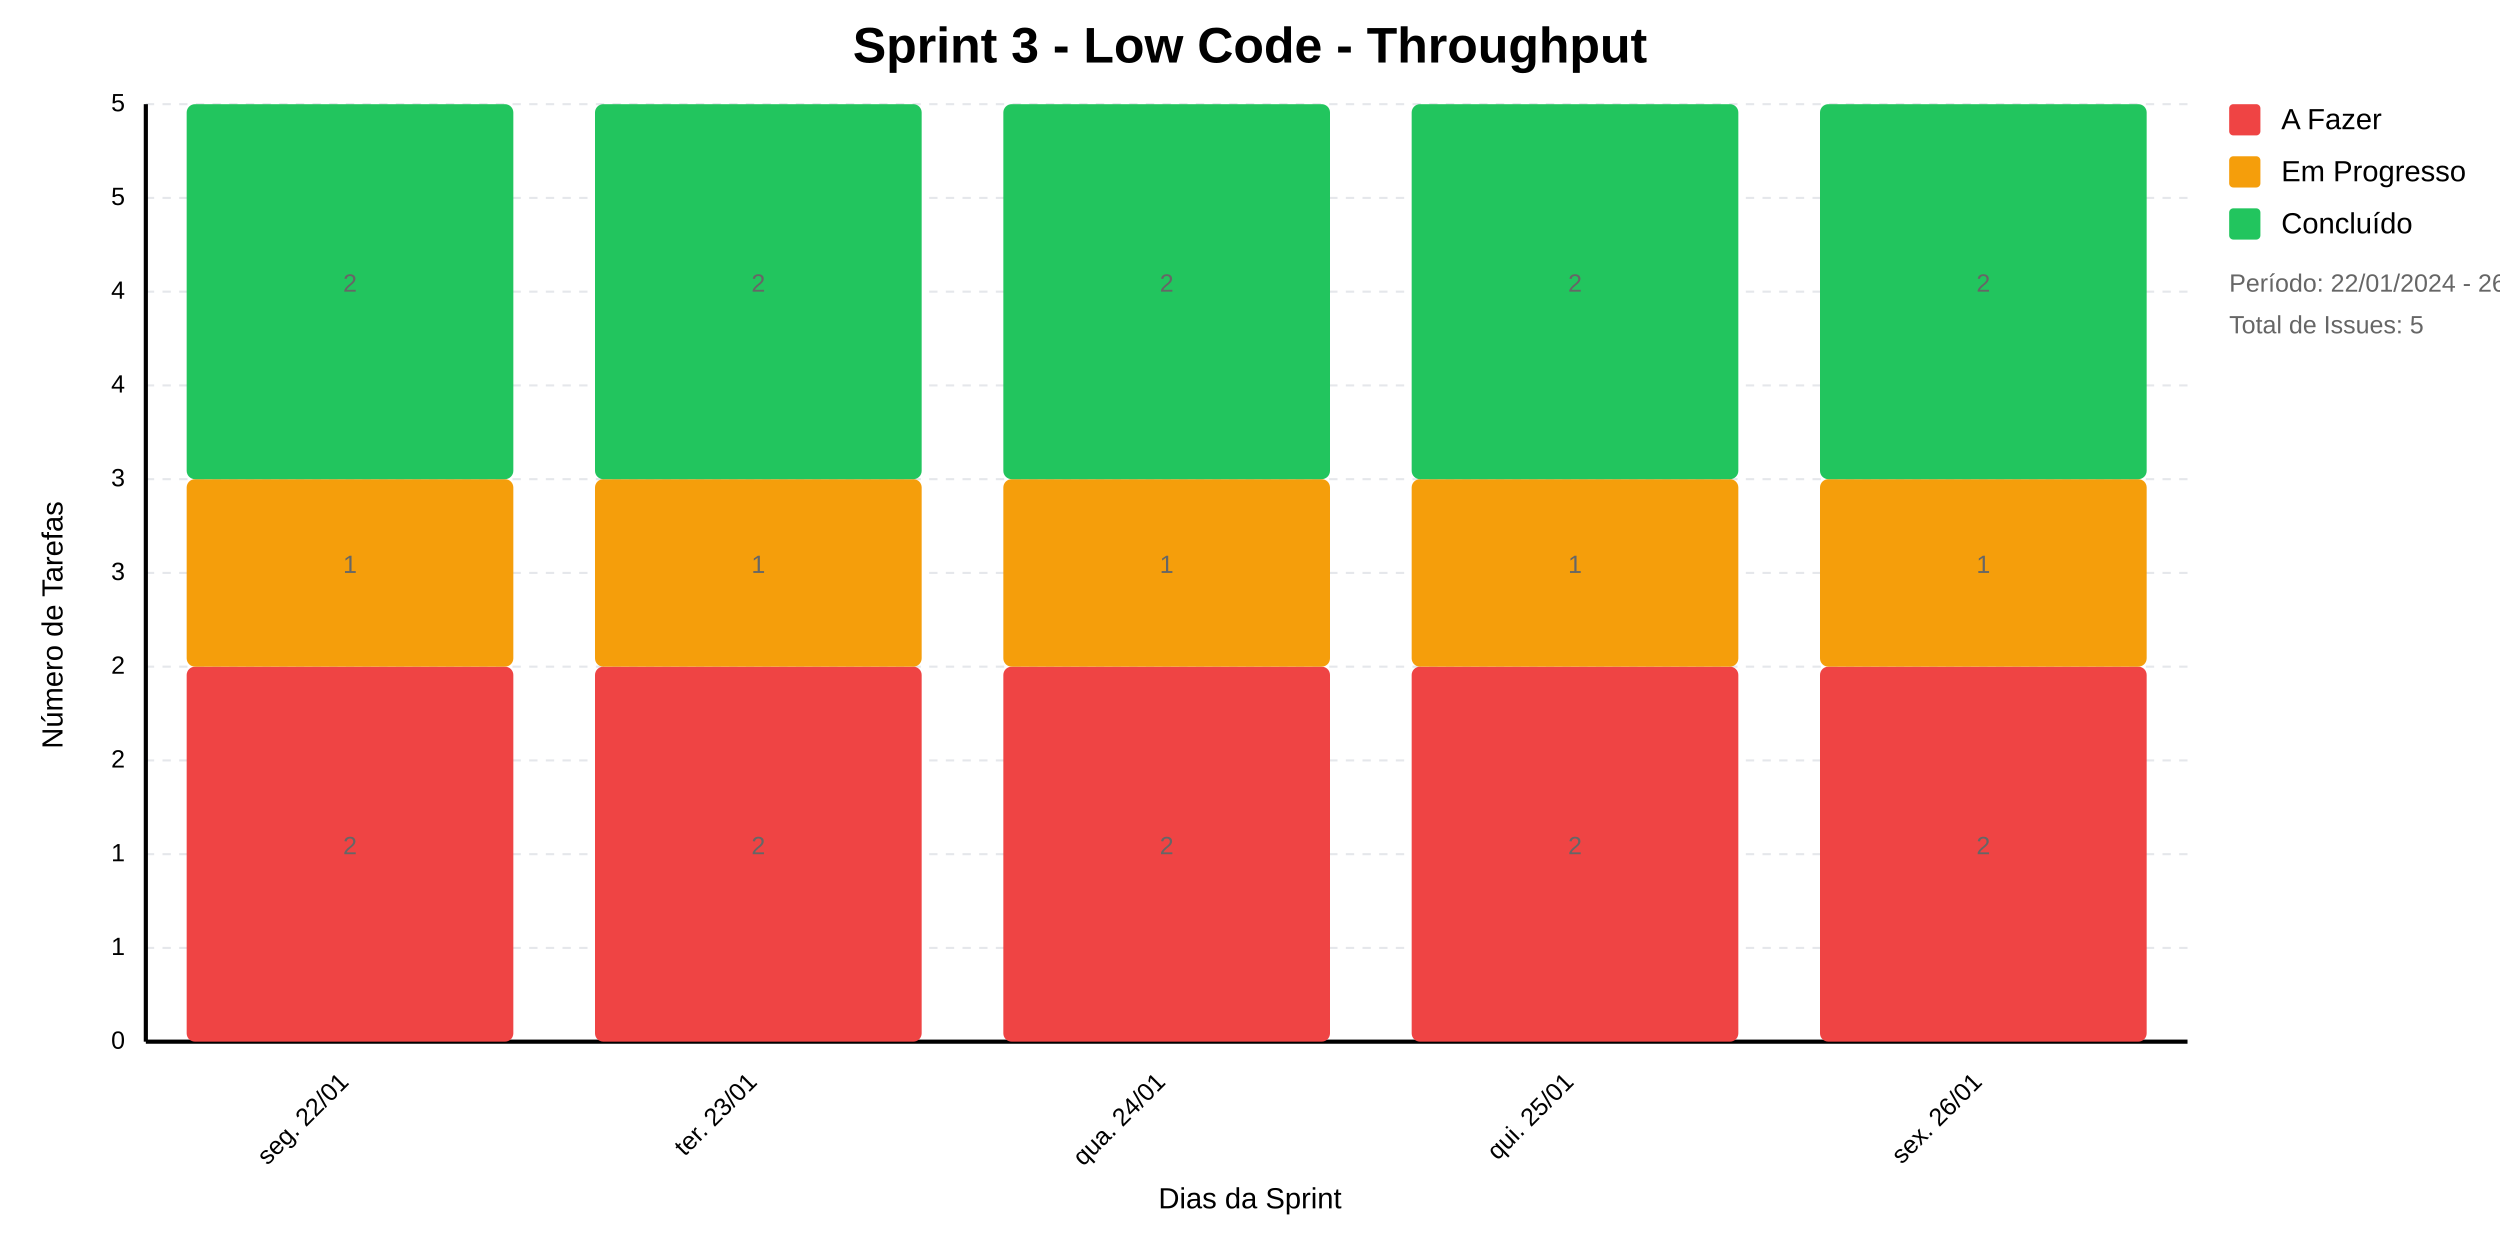
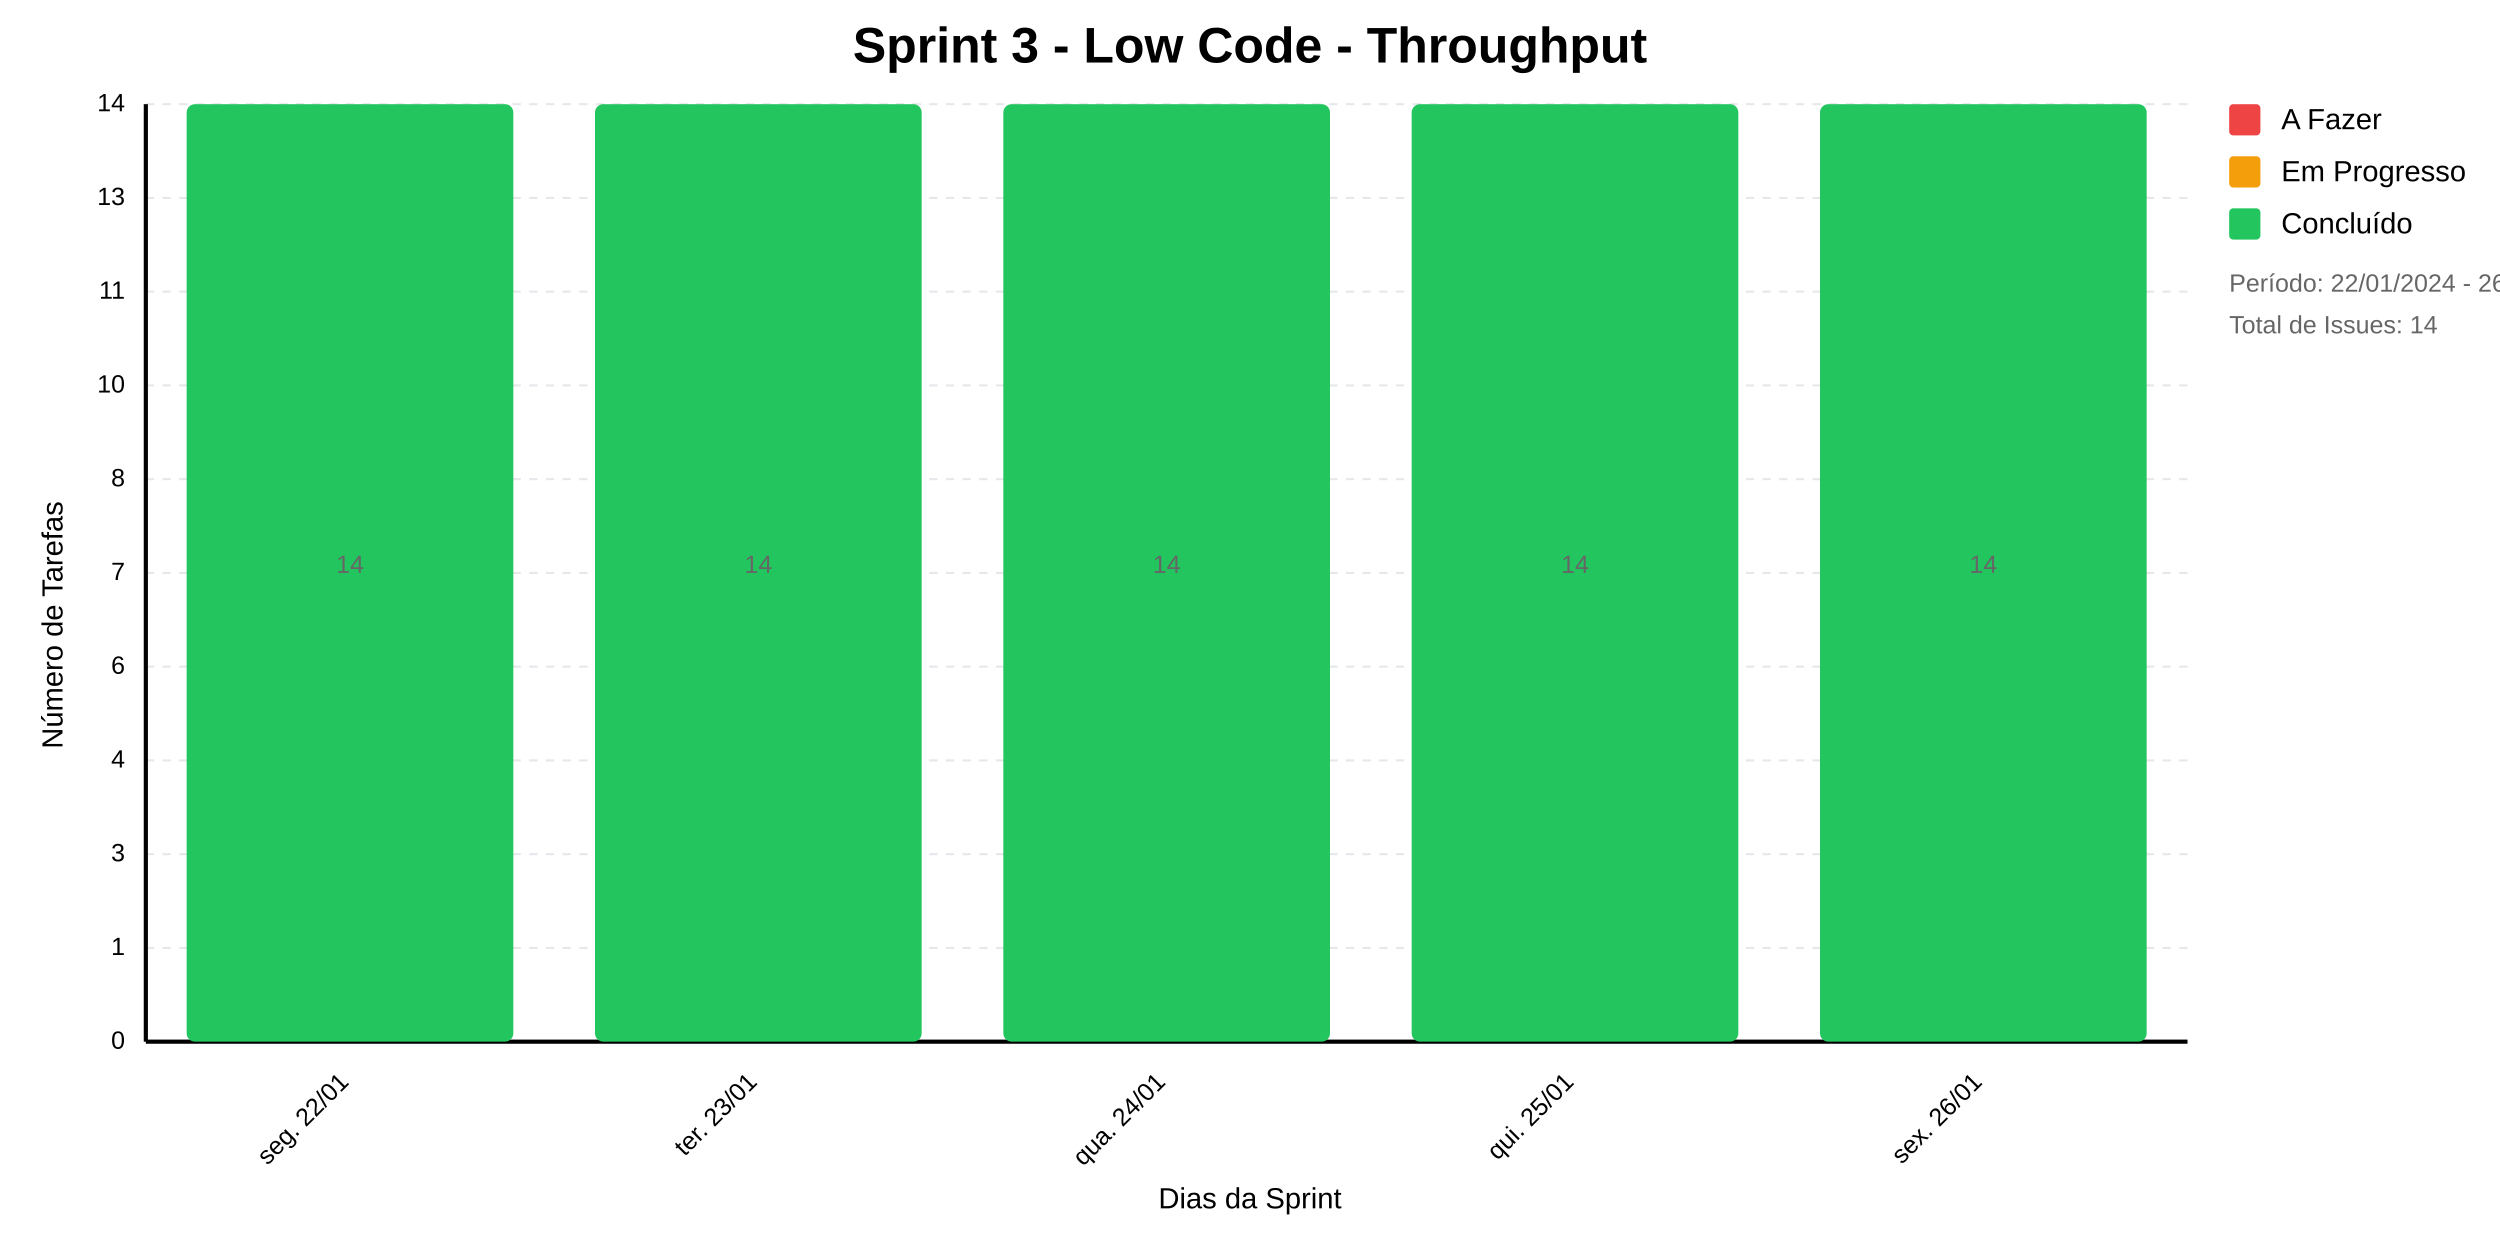
<svg xmlns="http://www.w3.org/2000/svg" viewBox="0 0 1200 600">
  <defs>
    <style>
            text { font-family: Arial, sans-serif; }
            .title { font-size: 24px; font-weight: bold; }
            .label { font-size: 14px; }
            .value { font-size: 12px; fill: #666666; }
            .axis { font-size: 12px; }
            .legend { font-size: 14px; }
          </style>
  </defs>
  <rect width="1200" height="600" fill="white" />
  <line x1="70" y1="50" x2="1050" y2="50" stroke="#e5e7eb" stroke-dasharray="4" />
-   <text x="60" y="50" text-anchor="end" class="axis" dominant-baseline="middle">5</text>
+   <text x="60" y="50" text-anchor="end" class="axis" dominant-baseline="middle">14</text>
  <line x1="70" y1="95" x2="1050" y2="95" stroke="#e5e7eb" stroke-dasharray="4" />
-   <text x="60" y="95" text-anchor="end" class="axis" dominant-baseline="middle">5</text>
+   <text x="60" y="95" text-anchor="end" class="axis" dominant-baseline="middle">13</text>
  <line x1="70" y1="140" x2="1050" y2="140" stroke="#e5e7eb" stroke-dasharray="4" />
-   <text x="60" y="140" text-anchor="end" class="axis" dominant-baseline="middle">4</text>
+   <text x="60" y="140" text-anchor="end" class="axis" dominant-baseline="middle">11</text>
  <line x1="70" y1="185" x2="1050" y2="185" stroke="#e5e7eb" stroke-dasharray="4" />
-   <text x="60" y="185" text-anchor="end" class="axis" dominant-baseline="middle">4</text>
+   <text x="60" y="185" text-anchor="end" class="axis" dominant-baseline="middle">10</text>
  <line x1="70" y1="230" x2="1050" y2="230" stroke="#e5e7eb" stroke-dasharray="4" />
-   <text x="60" y="230" text-anchor="end" class="axis" dominant-baseline="middle">3</text>
+   <text x="60" y="230" text-anchor="end" class="axis" dominant-baseline="middle">8</text>
  <line x1="70" y1="275" x2="1050" y2="275" stroke="#e5e7eb" stroke-dasharray="4" />
-   <text x="60" y="275" text-anchor="end" class="axis" dominant-baseline="middle">3</text>
+   <text x="60" y="275" text-anchor="end" class="axis" dominant-baseline="middle">7</text>
  <line x1="70" y1="320" x2="1050" y2="320" stroke="#e5e7eb" stroke-dasharray="4" />
-   <text x="60" y="320" text-anchor="end" class="axis" dominant-baseline="middle">2</text>
+   <text x="60" y="320" text-anchor="end" class="axis" dominant-baseline="middle">6</text>
  <line x1="70" y1="365" x2="1050" y2="365" stroke="#e5e7eb" stroke-dasharray="4" />
-   <text x="60" y="365" text-anchor="end" class="axis" dominant-baseline="middle">2</text>
+   <text x="60" y="365" text-anchor="end" class="axis" dominant-baseline="middle">4</text>
  <line x1="70" y1="410" x2="1050" y2="410" stroke="#e5e7eb" stroke-dasharray="4" />
-   <text x="60" y="410" text-anchor="end" class="axis" dominant-baseline="middle">1</text>
+   <text x="60" y="410" text-anchor="end" class="axis" dominant-baseline="middle">3</text>
  <line x1="70" y1="455" x2="1050" y2="455" stroke="#e5e7eb" stroke-dasharray="4" />
  <text x="60" y="455" text-anchor="end" class="axis" dominant-baseline="middle">1</text>
  <line x1="70" y1="500" x2="1050" y2="500" stroke="#e5e7eb" stroke-dasharray="4" />
  <text x="60" y="500" text-anchor="end" class="axis" dominant-baseline="middle">0</text>
  <line x1="70" y1="50" x2="70" y2="500" stroke="black" stroke-width="2" />
  <line x1="70" y1="500" x2="1050" y2="500" stroke="black" stroke-width="2" />
  <text transform="rotate(-90 30 300)" x="30" y="300" text-anchor="middle" class="label">Número de Tarefas</text>
  <text x="600" y="580" text-anchor="middle" class="label">Dias da Sprint</text>
  <g>
-     <rect x="89.6" y="320" width="156.8" height="180" fill="#ef4444" rx="4" />
-     <rect x="89.6" y="230" width="156.8" height="90" fill="#f59e0b" rx="4" />
-     <rect x="89.6" y="50" width="156.8" height="180" fill="#22c55e" rx="4" />
+     <rect x="89.6" y="500" width="156.8" height="0" fill="#ef4444" rx="4" />
+     <rect x="89.6" y="500" width="156.8" height="0" fill="#f59e0b" rx="4" />
+     <rect x="89.6" y="50" width="156.8" height="450" fill="#22c55e" rx="4" />
    <text transform="rotate(-45 168 520)" x="168" y="520" text-anchor="end" class="axis">seg. 22/01</text>
-     <text x="168" y="410" text-anchor="middle" class="value">2</text>
-     <text x="168" y="275" text-anchor="middle" class="value">1</text>
-     <text x="168" y="140" text-anchor="middle" class="value">2</text>
+     <text x="168" y="275" text-anchor="middle" class="value">14</text>
  </g>
  <g>
-     <rect x="285.6" y="320" width="156.8" height="180" fill="#ef4444" rx="4" />
-     <rect x="285.6" y="230" width="156.8" height="90" fill="#f59e0b" rx="4" />
-     <rect x="285.6" y="50" width="156.8" height="180" fill="#22c55e" rx="4" />
+     <rect x="285.6" y="500" width="156.8" height="0" fill="#ef4444" rx="4" />
+     <rect x="285.6" y="500" width="156.8" height="0" fill="#f59e0b" rx="4" />
+     <rect x="285.6" y="50" width="156.8" height="450" fill="#22c55e" rx="4" />
    <text transform="rotate(-45 364 520)" x="364" y="520" text-anchor="end" class="axis">ter. 23/01</text>
-     <text x="364" y="410" text-anchor="middle" class="value">2</text>
-     <text x="364" y="275" text-anchor="middle" class="value">1</text>
-     <text x="364" y="140" text-anchor="middle" class="value">2</text>
+     <text x="364" y="275" text-anchor="middle" class="value">14</text>
  </g>
  <g>
-     <rect x="481.6" y="320" width="156.8" height="180" fill="#ef4444" rx="4" />
-     <rect x="481.6" y="230" width="156.8" height="90" fill="#f59e0b" rx="4" />
-     <rect x="481.6" y="50" width="156.8" height="180" fill="#22c55e" rx="4" />
+     <rect x="481.6" y="500" width="156.8" height="0" fill="#ef4444" rx="4" />
+     <rect x="481.6" y="500" width="156.8" height="0" fill="#f59e0b" rx="4" />
+     <rect x="481.6" y="50" width="156.8" height="450" fill="#22c55e" rx="4" />
    <text transform="rotate(-45 560 520)" x="560" y="520" text-anchor="end" class="axis">qua. 24/01</text>
-     <text x="560" y="410" text-anchor="middle" class="value">2</text>
-     <text x="560" y="275" text-anchor="middle" class="value">1</text>
-     <text x="560" y="140" text-anchor="middle" class="value">2</text>
+     <text x="560" y="275" text-anchor="middle" class="value">14</text>
  </g>
  <g>
-     <rect x="677.6" y="320" width="156.8" height="180" fill="#ef4444" rx="4" />
-     <rect x="677.6" y="230" width="156.8" height="90" fill="#f59e0b" rx="4" />
-     <rect x="677.6" y="50" width="156.8" height="180" fill="#22c55e" rx="4" />
+     <rect x="677.6" y="500" width="156.8" height="0" fill="#ef4444" rx="4" />
+     <rect x="677.6" y="500" width="156.8" height="0" fill="#f59e0b" rx="4" />
+     <rect x="677.6" y="50" width="156.8" height="450" fill="#22c55e" rx="4" />
    <text transform="rotate(-45 756 520)" x="756" y="520" text-anchor="end" class="axis">qui. 25/01</text>
-     <text x="756" y="410" text-anchor="middle" class="value">2</text>
-     <text x="756" y="275" text-anchor="middle" class="value">1</text>
-     <text x="756" y="140" text-anchor="middle" class="value">2</text>
+     <text x="756" y="275" text-anchor="middle" class="value">14</text>
  </g>
  <g>
-     <rect x="873.6" y="320" width="156.8" height="180" fill="#ef4444" rx="4" />
-     <rect x="873.6" y="230" width="156.8" height="90" fill="#f59e0b" rx="4" />
-     <rect x="873.6" y="50" width="156.8" height="180" fill="#22c55e" rx="4" />
+     <rect x="873.6" y="500" width="156.8" height="0" fill="#ef4444" rx="4" />
+     <rect x="873.6" y="500" width="156.8" height="0" fill="#f59e0b" rx="4" />
+     <rect x="873.6" y="50" width="156.8" height="450" fill="#22c55e" rx="4" />
    <text transform="rotate(-45 952 520)" x="952" y="520" text-anchor="end" class="axis">sex. 26/01</text>
-     <text x="952" y="410" text-anchor="middle" class="value">2</text>
-     <text x="952" y="275" text-anchor="middle" class="value">1</text>
-     <text x="952" y="140" text-anchor="middle" class="value">2</text>
+     <text x="952" y="275" text-anchor="middle" class="value">14</text>
  </g>
  <text x="600" y="30" text-anchor="middle" class="title">Sprint 3 - Low Code - Throughput</text>
  <g transform="translate(1070, 50)">
    <rect width="15" height="15" fill="#ef4444" rx="2" />
    <text x="25" y="12" class="legend">A Fazer</text>
    <rect y="25" width="15" height="15" fill="#f59e0b" rx="2" />
    <text x="25" y="37" class="legend">Em Progresso</text>
    <rect y="50" width="15" height="15" fill="#22c55e" rx="2" />
    <text x="25" y="62" class="legend">Concluído</text>
    <text x="0" y="90" class="value">
            Período: 22/01/2024 - 
            26/01/2024
          </text>
    <text x="0" y="110" class="value">
-             Total de Issues: 5
+             Total de Issues: 14
          </text>
  </g>
</svg>
